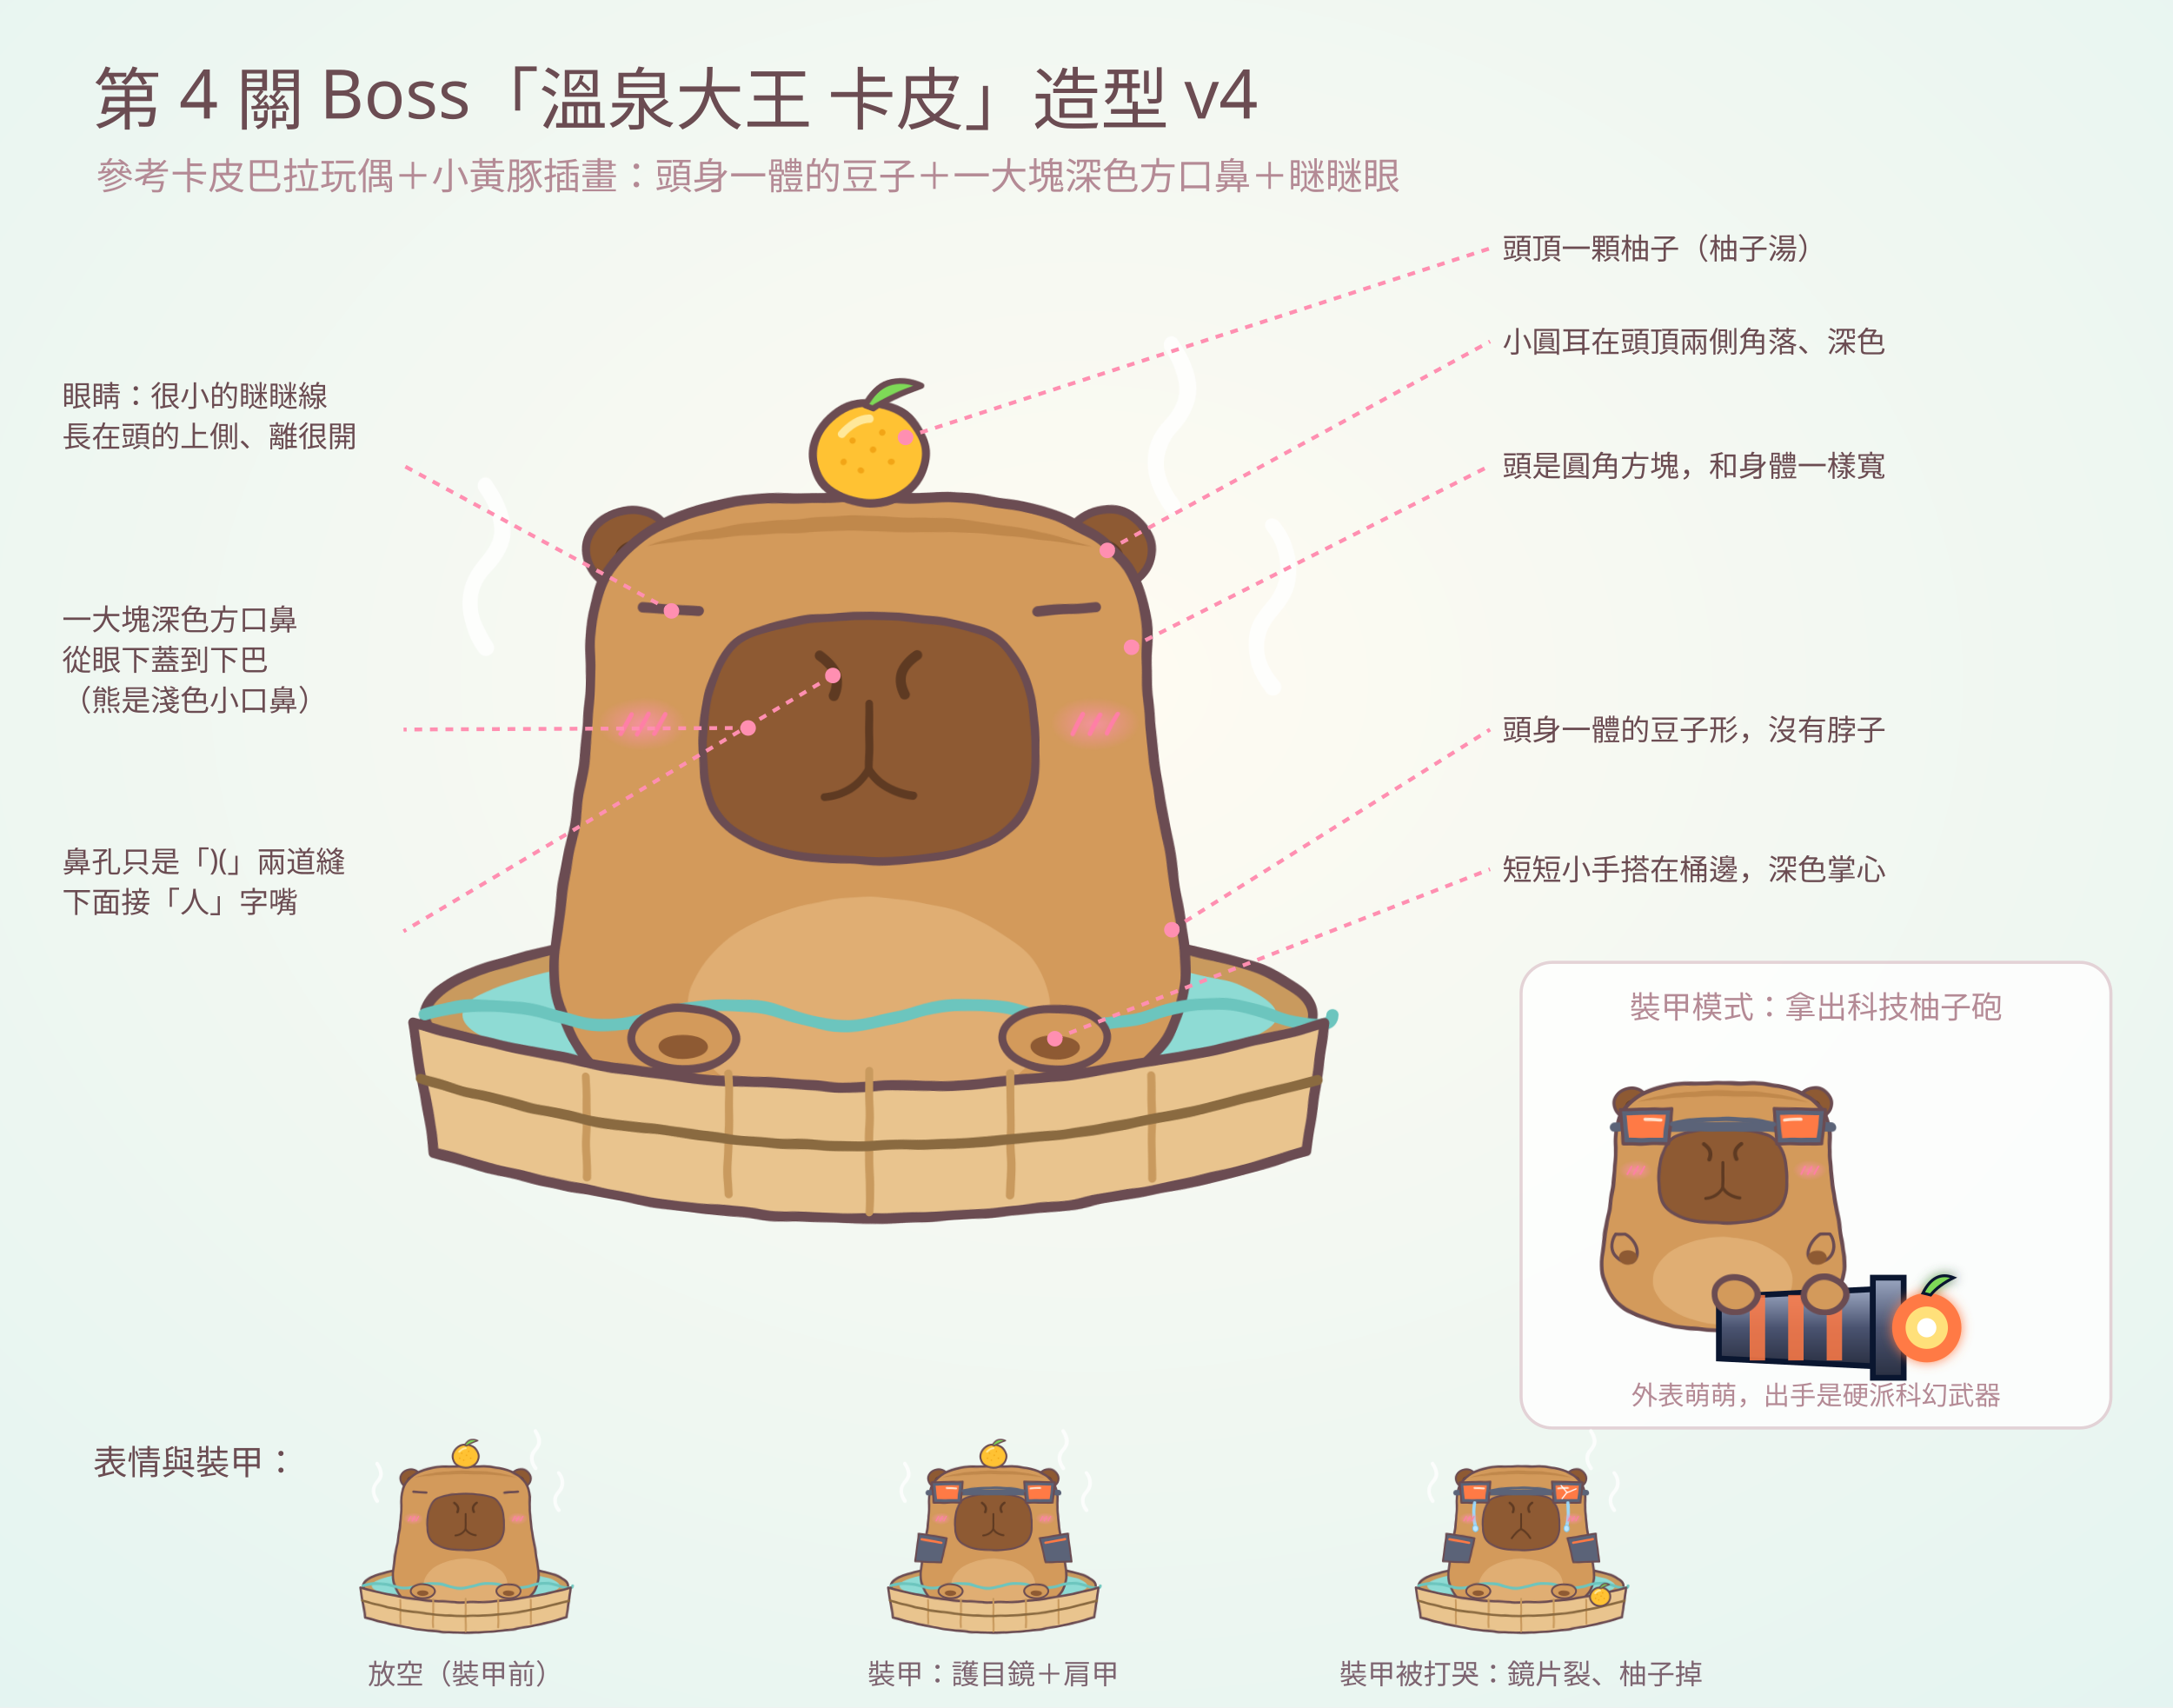
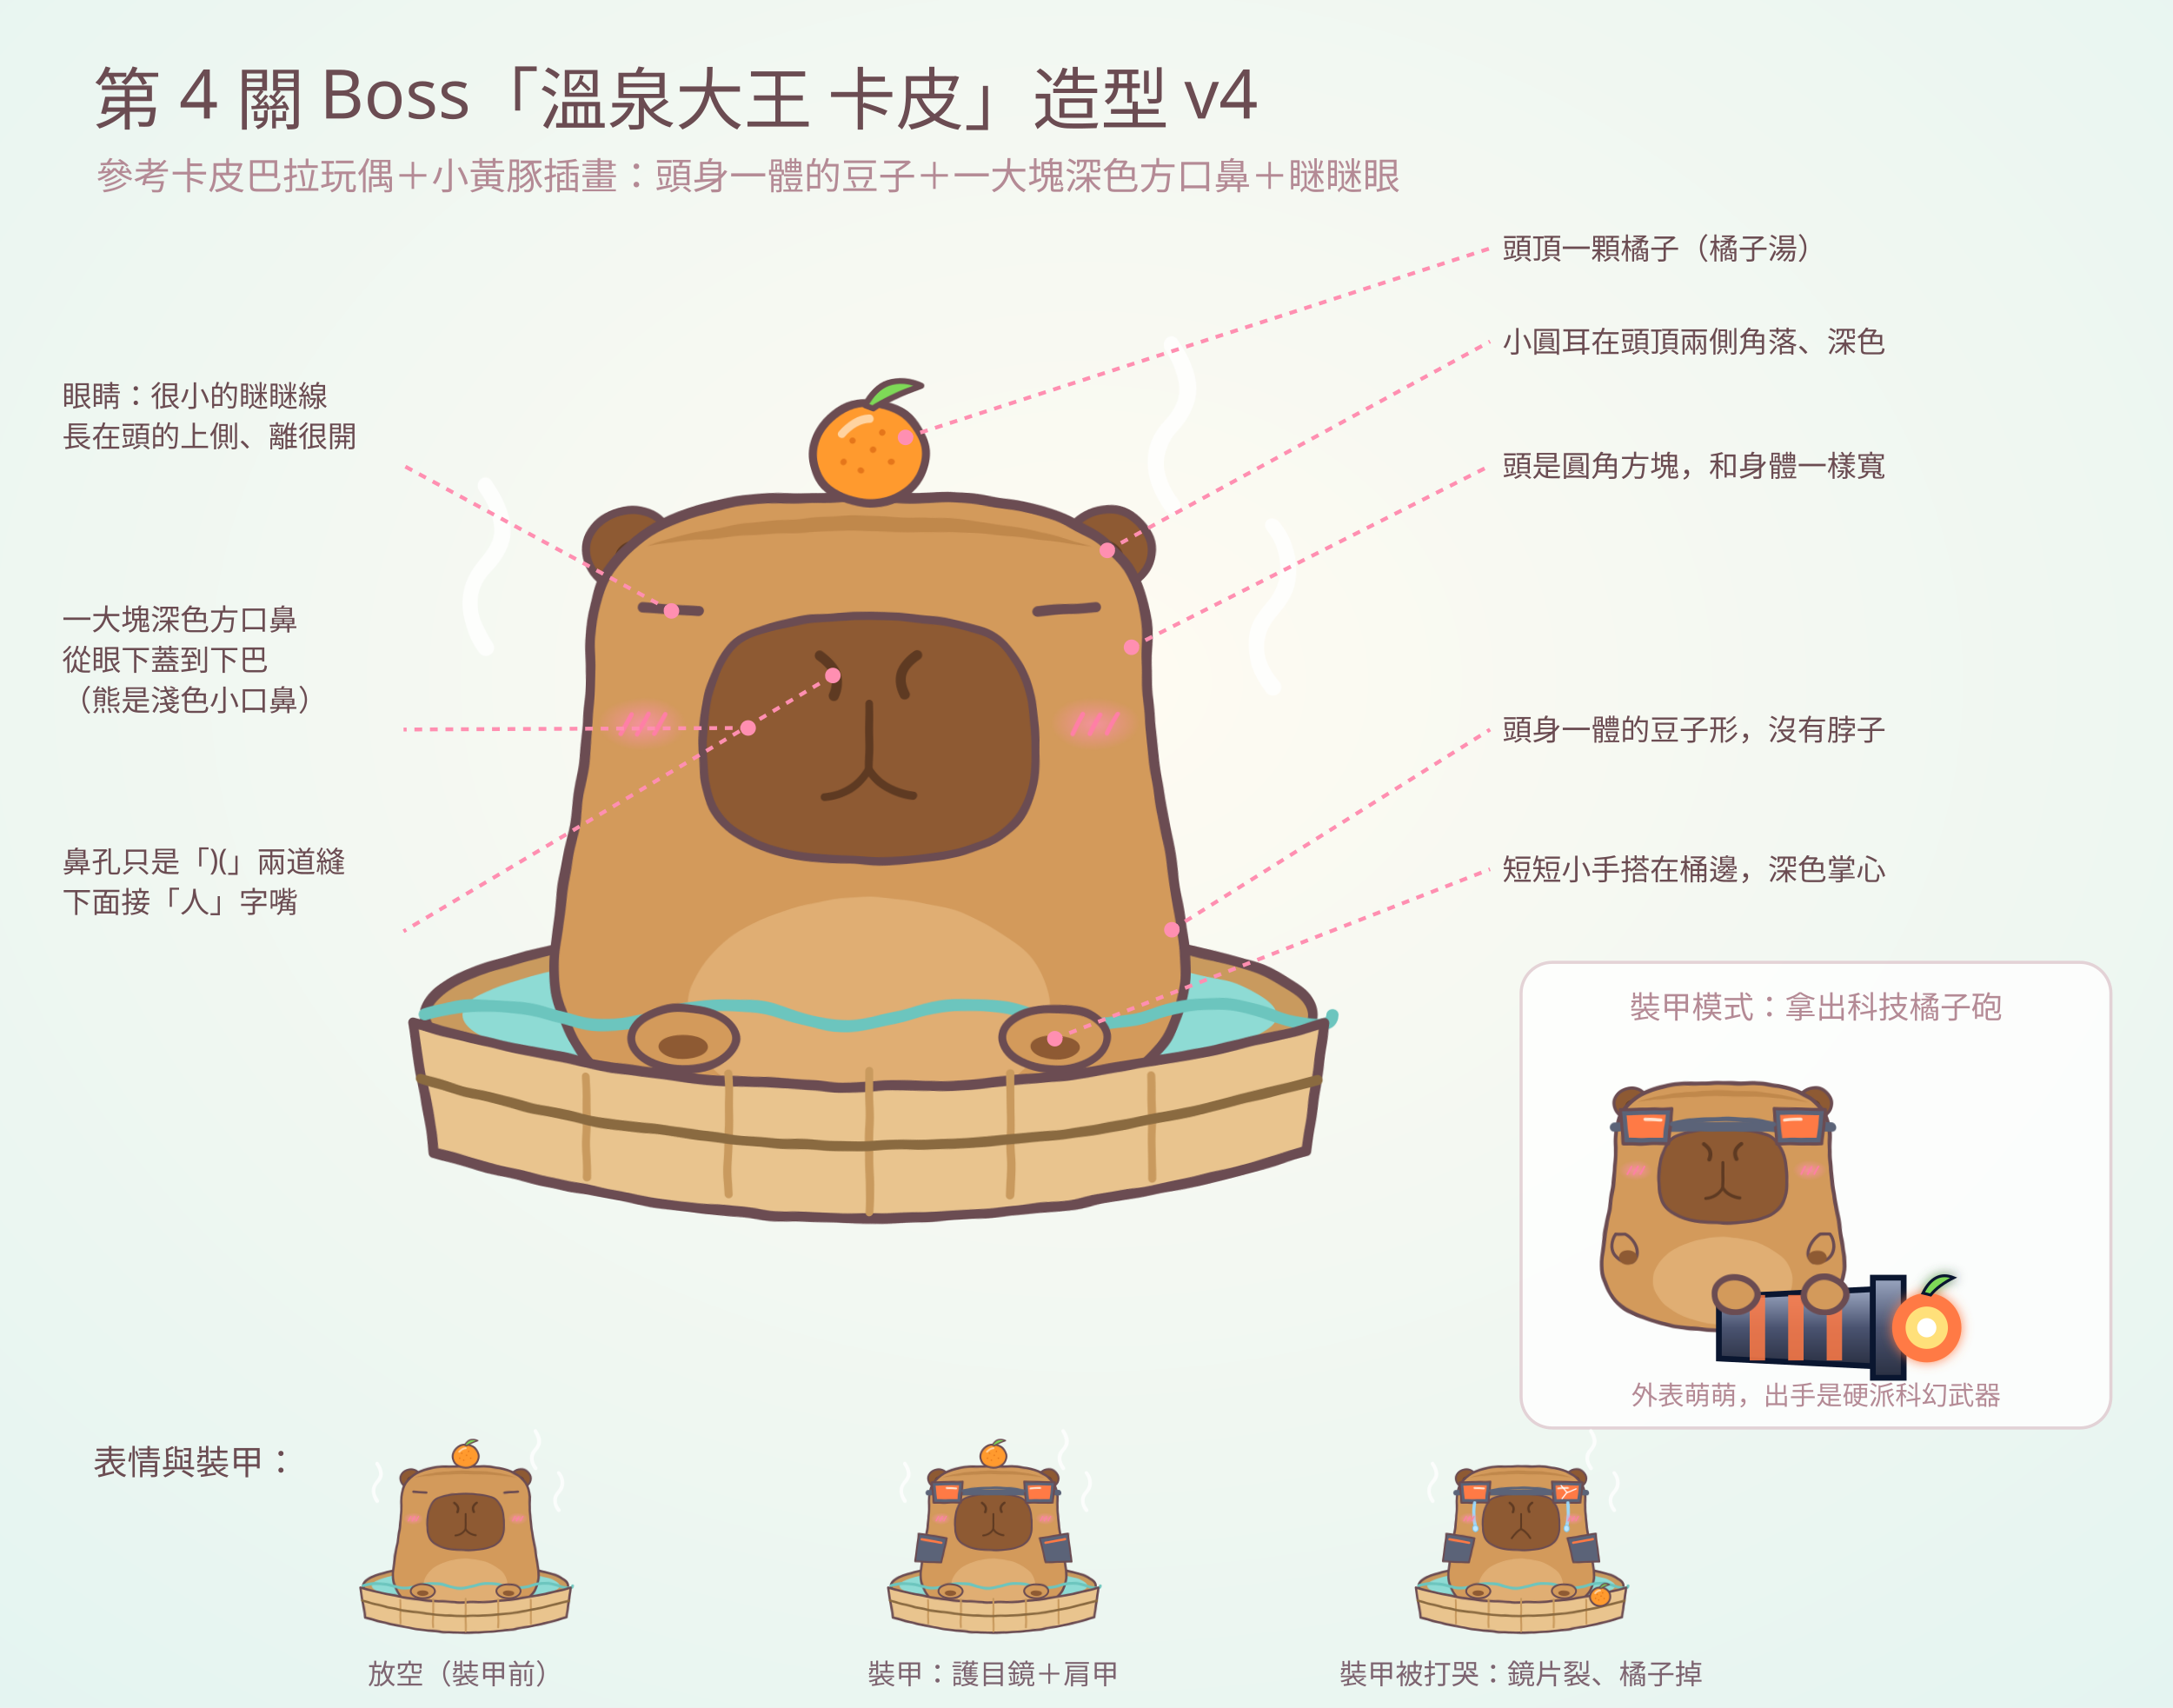
<svg xmlns="http://www.w3.org/2000/svg" width="1400" height="1100" viewBox="0 0 1400 1100">
  <defs>
    <filter id="wobble" x="-10%" y="-10%" width="120%" height="120%">
      <feTurbulence type="fractalNoise" baseFrequency="0.035" numOctaves="2" seed="3" result="n" />
      <feDisplacementMap in="SourceGraphic" in2="n" scale="2.5" xChannelSelector="R" yChannelSelector="G" />
    </filter>
    <filter id="softGlow" x="-50%" y="-50%" width="200%" height="200%">
      <feGaussianBlur stdDeviation="6" />
    </filter>
    <radialGradient id="blushG">
      <stop offset="0" stop-color="#FF8FB1" stop-opacity="0.75" />
      <stop offset="1" stop-color="#FF8FB1" stop-opacity="0" />
    </radialGradient>
    <linearGradient id="tearG" x1="0" y1="0" x2="0" y2="1">
      <stop offset="0" stop-color="#E4F7FF" />
      <stop offset="1" stop-color="#9ADBFF" />
    </linearGradient>
    <radialGradient id="bg" cx="50%" cy="40%" r="80%">
      <stop offset="0" stop-color="#FFFBF2" />
      <stop offset="1" stop-color="#E3F4F1" />
    </radialGradient>
  </defs>
  <rect width="1400" height="1100" fill="url(#bg)" />
  <text x="60" y="80" font-family="WenQuanYi Zen Hei" font-size="44" fill="#6B4C52" text-anchor="start">第 4 關 Boss「溫泉大王 卡皮」造型 v4</text>
  <text x="62" y="122" font-family="WenQuanYi Zen Hei" font-size="24" fill="#B48A95" text-anchor="start">參考卡皮巴拉玩偶＋小黃豚插畫：頭身一體的豆子＋一大塊深色方口鼻＋瞇瞇眼</text>
  <g transform="translate(560 560) scale(1.3)">
    <g stroke="#6B4C52" stroke-width="5" stroke-linecap="round" stroke-linejoin="round">
      <g filter="url(#wobble)">
        <path d="M-190,-110 Q-206,-132 -190,-150 Q-174,-168 -190,-190" fill="none" stroke="#FFFFFF" stroke-width="8" opacity="0.8" />
        <path d="M200,-90 Q184,-112 200,-130 Q216,-148 200,-170" fill="none" stroke="#FFFFFF" stroke-width="8" opacity="0.8" />
        <path d="M150,-180 Q134,-202 150,-220 Q166,-238 150,-260" fill="none" stroke="#FFFFFF" stroke-width="8" opacity="0.8" />
        <ellipse cx="0.0" cy="72.0" rx="220.0" ry="46.0" fill="#C99A5E" stroke="#6B4C52" stroke-width="5" />
        <ellipse cx="0.0" cy="72.0" rx="202.0" ry="34.0" fill="#8EDBD4" stroke="none" />
        <ellipse cx="-118.0" cy="-158.0" rx="22.0" ry="20.0" fill="#8E5A33" stroke="#6B4C52" stroke-width="4" />
        <ellipse cx="-116.0" cy="-154.0" rx="10.0" ry="9.0" fill="#5E3A22" stroke="none" />
        <ellipse cx="118.0" cy="-158.0" rx="22.0" ry="20.0" fill="#8E5A33" stroke="#6B4C52" stroke-width="4" />
        <ellipse cx="116.0" cy="-154.0" rx="10.0" ry="9.0" fill="#5E3A22" stroke="none" />
        <path d="M-138,-110 C-140,-160 -100,-182 -40,-184 L40,-184 C100,-182 140,-160 138,-110 C136,-60 150,-10 156,40 C162,100 110,132 0,134 C-110,132 -162,100 -156,40 C-150,-10 -136,-60 -138,-110 Z" fill="#D39A5B" stroke="#6B4C52" stroke-width="5" />
        <path d="M-110,-160 C-60,-180 60,-180 110,-160 C60,-170 -60,-170 -110,-160 Z" fill="#B47B41" stroke="none" opacity="0.6" />
        <ellipse cx="0.0" cy="70.0" rx="90.0" ry="56.0" fill="#E6B77E" stroke="none" opacity="0.7" />
        <path d="M-56,-118 C-24,-128 24,-128 56,-118 C80,-110 84,-76 82,-48 C80,-18 56,-4 0,-4 C-56,-4 -80,-18 -82,-48 C-84,-76 -80,-110 -56,-118 Z" fill="#8E5A33" stroke="#6B4C52" stroke-width="4" />
        <path d="M-24,-106 Q-12,-98 -18,-86 M24,-106 Q12,-98 18,-86" fill="none" stroke="#5E3A22" stroke-width="5" />
        <path d="M0,-82 L0,-50" fill="none" stroke="#5E3A22" stroke-width="4" />
        <path d="M-22,-36 Q-8,-38 0,-50 Q8,-38 22,-36" fill="none" stroke="#5E3A22" stroke-width="4" />
        <path d="M-84,-128 L-112,-130" fill="none" stroke-width="5" />
        <path d="M84,-128 L112,-130" fill="none" stroke-width="5" />
        <ellipse cx="-112.0" cy="-72.0" rx="22.0" ry="13.2" fill="url(#blushG)" stroke="none" />
        <path d="M-123.0,-67.16 L-117.72,-76.84" fill="none" stroke="#FF7FA6" stroke-width="2.2" />
        <path d="M-114.64,-67.16 L-109.36,-76.84" fill="none" stroke="#FF7FA6" stroke-width="2.2" />
        <path d="M-106.28,-67.16 L-101.0,-76.84" fill="none" stroke="#FF7FA6" stroke-width="2.2" />
        <ellipse cx="112.0" cy="-72.0" rx="22.0" ry="13.2" fill="url(#blushG)" stroke="none" />
        <path d="M101.0,-67.16 L106.28,-76.84" fill="none" stroke="#FF7FA6" stroke-width="2.2" />
        <path d="M109.36,-67.16 L114.64,-76.84" fill="none" stroke="#FF7FA6" stroke-width="2.2" />
        <path d="M117.72,-67.16 L123.0,-76.84" fill="none" stroke="#FF7FA6" stroke-width="2.2" />
-         <ellipse cx="0.0" cy="-206.0" rx="28.0" ry="25.2" fill="#FFC233" stroke="#6B4C52" stroke-width="4" />
-         <ellipse cx="-8.6" cy="-212.5" rx="1.6" ry="1.6" fill="#F2A516" stroke="none" />
-         <ellipse cx="6.5" cy="-216.8" rx="1.6" ry="1.6" fill="#F2A516" stroke="none" />
-         <ellipse cx="10.8" cy="-201.7" rx="1.6" ry="1.6" fill="#F2A516" stroke="none" />
-         <ellipse cx="-4.3" cy="-197.4" rx="1.6" ry="1.6" fill="#F2A516" stroke="none" />
-         <ellipse cx="-12.9" cy="-201.7" rx="1.6" ry="1.6" fill="#F2A516" stroke="none" />
-         <ellipse cx="2.2" cy="-208.2" rx="1.6" ry="1.6" fill="#F2A516" stroke="none" />
+         <ellipse cx="0.0" cy="-206.0" rx="28.0" ry="25.2" fill="#FF9A2E" stroke="#6B4C52" stroke-width="4" />
+         <ellipse cx="-8.6" cy="-212.5" rx="1.6" ry="1.6" fill="#E5761A" stroke="none" />
+         <ellipse cx="6.5" cy="-216.8" rx="1.6" ry="1.6" fill="#E5761A" stroke="none" />
+         <ellipse cx="10.8" cy="-201.7" rx="1.6" ry="1.6" fill="#E5761A" stroke="none" />
+         <ellipse cx="-4.3" cy="-197.4" rx="1.6" ry="1.6" fill="#E5761A" stroke="none" />
+         <ellipse cx="-12.9" cy="-201.7" rx="1.6" ry="1.6" fill="#E5761A" stroke="none" />
+         <ellipse cx="2.2" cy="-208.2" rx="1.6" ry="1.6" fill="#E5761A" stroke="none" />
        <path d="M-2,-229.8 Q8,-248.0 25.2,-239.6 Q10,-234 2,-228.4 Z" fill="#7ED957" stroke="#6B4C52" stroke-width="3" />
-         <path d="M-14.0,-215.8 Q-8.4,-222.8 0,-223.36" fill="none" stroke="#FFE89A" stroke-width="4" />
+         <path d="M-14.0,-215.8 Q-8.4,-222.8 0,-223.36" fill="none" stroke="#FFD3A0" stroke-width="4" />
        <path d="M-220,72 Q-190,62 -160,72 T-100,72 T-40,72 T20,72 T80,72 T140,72 T200,72 T230,72" fill="none" stroke="#6CC5BE" stroke-width="6" />
        <path d="M-226,76 Q0,140 226,76 L216,140 Q0,206 -216,140 Z" fill="#E9C48E" stroke="#6B4C52" stroke-width="5" />
        <path d="M-140,102.8 L-140,153.2" fill="none" stroke="#C99A5E" stroke-width="4" />
        <path d="M-70,101.4 L-70,161.6" fill="none" stroke="#C99A5E" stroke-width="4" />
        <path d="M0,100.0 L0,170.0" fill="none" stroke="#C99A5E" stroke-width="4" />
        <path d="M70,101.4 L70,161.6" fill="none" stroke="#C99A5E" stroke-width="4" />
        <path d="M140,102.8 L140,153.2" fill="none" stroke="#C99A5E" stroke-width="4" />
        <path d="M-222,104 Q0,170 222,104" fill="none" stroke="#8A6A40" stroke-width="5" />
        <ellipse cx="-92.0" cy="84.0" rx="26.0" ry="15.0" fill="#D39A5B" stroke="#6B4C52" stroke-width="4" />
        <ellipse cx="-92.0" cy="88.0" rx="12.0" ry="6.0" fill="#8E5A33" stroke="none" />
        <ellipse cx="92.0" cy="84.0" rx="26.0" ry="15.0" fill="#D39A5B" stroke="#6B4C52" stroke-width="4" />
        <ellipse cx="92.0" cy="88.0" rx="12.0" ry="6.0" fill="#8E5A33" stroke="none" />
      </g>
    </g>
  </g>
  <path d="M432.6,393.6 L260,300" fill="none" stroke="#FF8FB1" stroke-width="2.5" stroke-dasharray="5 5" />
  <ellipse cx="432.6" cy="393.6" rx="5.0" ry="5.0" fill="#FF8FB1" stroke="none" />
  <text x="40" y="262" font-family="WenQuanYi Zen Hei" font-size="19" fill="#6B4C52" text-anchor="start">眼睛：很小的瞇瞇線</text>
  <text x="40" y="288" font-family="WenQuanYi Zen Hei" font-size="19" fill="#6B4C52" text-anchor="start">長在頭的上側、離很開</text>
  <path d="M482.0,469.0 L260,470" fill="none" stroke="#FF8FB1" stroke-width="2.5" stroke-dasharray="5 5" />
  <ellipse cx="482.0" cy="469.0" rx="5.0" ry="5.0" fill="#FF8FB1" stroke="none" />
  <text x="40" y="406" font-family="WenQuanYi Zen Hei" font-size="19" fill="#6B4C52" text-anchor="start">一大塊深色方口鼻</text>
  <text x="40" y="432" font-family="WenQuanYi Zen Hei" font-size="19" fill="#6B4C52" text-anchor="start">從眼下蓋到下巴</text>
  <text x="40" y="458" font-family="WenQuanYi Zen Hei" font-size="19" fill="#6B4C52" text-anchor="start">（熊是淺色小口鼻）</text>
  <path d="M536.6,435.2 L260,600" fill="none" stroke="#FF8FB1" stroke-width="2.5" stroke-dasharray="5 5" />
  <ellipse cx="536.6" cy="435.2" rx="5.0" ry="5.0" fill="#FF8FB1" stroke="none" />
  <text x="40" y="562" font-family="WenQuanYi Zen Hei" font-size="19" fill="#6B4C52" text-anchor="start">鼻孔只是「)(」兩道縫</text>
  <text x="40" y="588" font-family="WenQuanYi Zen Hei" font-size="19" fill="#6B4C52" text-anchor="start">下面接「人」字嘴</text>
  <path d="M713.4,354.6 L960,220" fill="none" stroke="#FF8FB1" stroke-width="2.5" stroke-dasharray="5 5" />
  <ellipse cx="713.4" cy="354.6" rx="5.0" ry="5.0" fill="#FF8FB1" stroke="none" />
  <text x="968" y="227" font-family="WenQuanYi Zen Hei" font-size="19" fill="#6B4C52" text-anchor="start">小圓耳在頭頂兩側角落、深色</text>
  <path d="M729.0,417.0 L960,300" fill="none" stroke="#FF8FB1" stroke-width="2.5" stroke-dasharray="5 5" />
  <ellipse cx="729.0" cy="417.0" rx="5.0" ry="5.0" fill="#FF8FB1" stroke="none" />
  <text x="968" y="307" font-family="WenQuanYi Zen Hei" font-size="19" fill="#6B4C52" text-anchor="start">頭是圓角方塊，和身體一樣寬</text>
  <path d="M755.0,599.0 L960,470" fill="none" stroke="#FF8FB1" stroke-width="2.5" stroke-dasharray="5 5" />
  <ellipse cx="755.0" cy="599.0" rx="5.0" ry="5.0" fill="#FF8FB1" stroke="none" />
  <text x="968" y="477" font-family="WenQuanYi Zen Hei" font-size="19" fill="#6B4C52" text-anchor="start">頭身一體的豆子形，沒有脖子</text>
  <path d="M583.4,281.8 L960,160" fill="none" stroke="#FF8FB1" stroke-width="2.5" stroke-dasharray="5 5" />
  <ellipse cx="583.4" cy="281.8" rx="5.0" ry="5.0" fill="#FF8FB1" stroke="none" />
-   <text x="968" y="167" font-family="WenQuanYi Zen Hei" font-size="19" fill="#6B4C52" text-anchor="start">頭頂一顆柚子（柚子湯）</text>
+   <text x="968" y="167" font-family="WenQuanYi Zen Hei" font-size="19" fill="#6B4C52" text-anchor="start">頭頂一顆橘子（橘子湯）</text>
  <path d="M679.6,669.2 L960,560" fill="none" stroke="#FF8FB1" stroke-width="2.5" stroke-dasharray="5 5" />
  <ellipse cx="679.6" cy="669.2" rx="5.0" ry="5.0" fill="#FF8FB1" stroke="none" />
  <text x="968" y="567" font-family="WenQuanYi Zen Hei" font-size="19" fill="#6B4C52" text-anchor="start">短短小手搭在桶邊，深色掌心</text>
  <rect x="980" y="620" width="380" height="300" rx="20" fill="#FFFFFF" opacity="0.8" stroke="#E0C9D0" stroke-width="2" />
-   <text x="1170" y="656" font-family="WenQuanYi Zen Hei" font-size="20" fill="#B48A95" text-anchor="middle">裝甲模式：拿出科技柚子砲</text>
+   <text x="1170" y="656" font-family="WenQuanYi Zen Hei" font-size="20" fill="#B48A95" text-anchor="middle">裝甲模式：拿出科技橘子砲</text>
  <g transform="translate(1110 790) scale(0.5)">
    <g stroke="#6B4C52" stroke-width="5" stroke-linecap="round" stroke-linejoin="round">
      <g filter="url(#wobble)">
        <ellipse cx="-118.0" cy="-158.0" rx="22.0" ry="20.0" fill="#8E5A33" stroke="#6B4C52" stroke-width="4" />
        <ellipse cx="-116.0" cy="-154.0" rx="10.0" ry="9.0" fill="#5E3A22" stroke="none" />
        <ellipse cx="118.0" cy="-158.0" rx="22.0" ry="20.0" fill="#8E5A33" stroke="#6B4C52" stroke-width="4" />
        <ellipse cx="116.0" cy="-154.0" rx="10.0" ry="9.0" fill="#5E3A22" stroke="none" />
        <path d="M-138,-110 C-140,-160 -100,-182 -40,-184 L40,-184 C100,-182 140,-160 138,-110 C136,-60 150,-10 156,40 C162,100 110,132 0,134 C-110,132 -162,100 -156,40 C-150,-10 -136,-60 -138,-110 Z" fill="#D39A5B" stroke="#6B4C52" stroke-width="5" />
        <path d="M-110,-160 C-60,-180 60,-180 110,-160 C60,-170 -60,-170 -110,-160 Z" fill="#B47B41" stroke="none" opacity="0.6" />
        <ellipse cx="0.0" cy="70.0" rx="90.0" ry="56.0" fill="#E6B77E" stroke="none" opacity="0.7" />
        <path d="M-56,-118 C-24,-128 24,-128 56,-118 C80,-110 84,-76 82,-48 C80,-18 56,-4 0,-4 C-56,-4 -80,-18 -82,-48 C-84,-76 -80,-110 -56,-118 Z" fill="#8E5A33" stroke="#6B4C52" stroke-width="4" />
        <path d="M-24,-106 Q-12,-98 -18,-86 M24,-106 Q12,-98 18,-86" fill="none" stroke="#5E3A22" stroke-width="5" />
        <path d="M0,-82 L0,-50" fill="none" stroke="#5E3A22" stroke-width="4" />
        <path d="M-22,-36 Q-8,-38 0,-50 Q8,-38 22,-36" fill="none" stroke="#5E3A22" stroke-width="4" />
        <path d="M-140,-128 L140,-128" fill="none" stroke="#5B6378" stroke-width="12" />
        <path d="M-66,-152 L-132,-150 L-128,-106 L-70,-106 Z" fill="#5B6378" stroke="#6B4C52" stroke-width="4" />
        <path d="M-74,-144 L-124,-143 L-121,-114 L-77,-114 Z" fill="#FF7A45" stroke="none" />
        <path d="M-80,-137 L-100,-138" fill="none" stroke="#FFE0CC" stroke-width="4" />
        <path d="M66,-152 L132,-150 L128,-106 L70,-106 Z" fill="#5B6378" stroke="#6B4C52" stroke-width="4" />
        <path d="M74,-144 L124,-143 L121,-114 L77,-114 Z" fill="#FF7A45" stroke="none" />
        <path d="M80,-137 L100,-138" fill="none" stroke="#FFE0CC" stroke-width="4" />
        <path d="M-66,-132 Q0,-144 66,-132" fill="none" stroke="#5B6378" stroke-width="6" />
        <ellipse cx="-112.0" cy="-72.0" rx="22.0" ry="13.2" fill="url(#blushG)" stroke="none" />
        <path d="M-123.0,-67.16 L-117.72,-76.84" fill="none" stroke="#FF7FA6" stroke-width="2.2" />
        <path d="M-114.64,-67.16 L-109.36,-76.84" fill="none" stroke="#FF7FA6" stroke-width="2.2" />
        <path d="M-106.28,-67.16 L-101.0,-76.84" fill="none" stroke="#FF7FA6" stroke-width="2.2" />
        <ellipse cx="112.0" cy="-72.0" rx="22.0" ry="13.2" fill="url(#blushG)" stroke="none" />
        <path d="M101.0,-67.16 L106.28,-76.84" fill="none" stroke="#FF7FA6" stroke-width="2.2" />
        <path d="M109.36,-67.16 L114.64,-76.84" fill="none" stroke="#FF7FA6" stroke-width="2.2" />
        <path d="M117.72,-67.16 L123.0,-76.84" fill="none" stroke="#FF7FA6" stroke-width="2.2" />
        <path d="M-138,10 C-150,28 -140,48 -116,46 C-104,38 -112,18 -126,10 Z" fill="#D39A5B" stroke="#6B4C52" stroke-width="4" />
        <ellipse cx="-122.0" cy="40.0" rx="12.0" ry="9.0" fill="#8E5A33" stroke="none" />
        <path d="M138,10 C150,28 140,48 116,46 C104,38 112,18 126,10 Z" fill="#D39A5B" stroke="#6B4C52" stroke-width="4" />
        <ellipse cx="122.0" cy="40.0" rx="12.0" ry="9.0" fill="#8E5A33" stroke="none" />
      </g>
    </g>
  </g>
  <svg x="1100" y="812" width="167.4" height="86.8" viewBox="-6 -35 135 70" overflow="visible">
    <defs>
      <filter id="g3" x="-60%" y="-60%" width="220%" height="220%">
        <feGaussianBlur stdDeviation="3" />
      </filter>
      <filter id="g6" x="-80%" y="-80%" width="260%" height="260%">
        <feGaussianBlur stdDeviation="6" />
      </filter>
      <radialGradient id="singular">
        <stop offset="0" stop-color="#000" />
        <stop offset="0.55" stop-color="#05000D" />
        <stop offset="0.72" stop-color="#B388FF" />
        <stop offset="0.84" stop-color="#fff" />
        <stop offset="1" stop-color="#B388FF" stop-opacity="0" />
      </radialGradient>
      <radialGradient id="cyanFlash">
        <stop offset="0" stop-color="#fff" />
        <stop offset="0.4" stop-color="#00E5FF" stop-opacity="0.6" />
        <stop offset="1" stop-color="#00E5FF" stop-opacity="0" />
      </radialGradient>
      <linearGradient id="steel" x1="0" y1="0" x2="0" y2="1">
        <stop offset="0" stop-color="#9AA6C0" />
        <stop offset="0.5" stop-color="#4A5370" />
        <stop offset="1" stop-color="#2A3042" />
      </linearGradient>
    </defs>
    <path d="M0,-16 L80,-20 L80,20 L0,16 Z" fill="url(#steel)" stroke="#0A1630" stroke-width="3" />
    <path d="M80,-26 L96,-26 L96,26 L80,26 Z" fill="url(#steel)" stroke="#0A1630" stroke-width="3" />
    <rect x="16" y="-17" width="8" height="34" fill="#FF7A45" opacity="0.85" />
    <rect x="36" y="-17" width="8" height="34" fill="#FF7A45" opacity="0.85" />
    <rect x="56" y="-17" width="8" height="34" fill="#FF7A45" opacity="0.85" />
    <g filter="url(#g3)" opacity="0.9">
      <circle cx="108" cy="0" r="18" fill="#FF7A45" />
      <circle cx="108" cy="0" r="11" fill="#FFE07A" />
      <circle cx="108" cy="0" r="5" fill="#FFFFFF" />
      <path d="M106,-18 Q112,-30 122,-26 Q114,-22 110,-17 Z" fill="#7ED957" stroke="#0A1630" stroke-width="1.5" />
    </g>
    <circle cx="108" cy="0" r="18" fill="#FF7A45" />
    <circle cx="108" cy="0" r="11" fill="#FFE07A" />
    <circle cx="108" cy="0" r="5" fill="#FFFFFF" />
    <path d="M106,-18 Q112,-30 122,-26 Q114,-22 110,-17 Z" fill="#7ED957" stroke="#0A1630" stroke-width="1.5" />
  </svg>
  <g stroke="#6B4C52" stroke-width="4" stroke-linecap="round" stroke-linejoin="round">
    <g filter="url(#wobble)">
      <ellipse cx="1118.0" cy="834.0" rx="14.0" ry="11.0" fill="#D39A5B" stroke="#6B4C52" stroke-width="4" />
      <ellipse cx="1176.0" cy="834.0" rx="14.0" ry="11.0" fill="#D39A5B" stroke="#6B4C52" stroke-width="4" />
    </g>
  </g>
  <text x="1170" y="905" font-family="WenQuanYi Zen Hei" font-size="17" fill="#B48A95" text-anchor="middle">外表萌萌，出手是硬派科幻武器</text>
  <text x="60" y="950" font-family="WenQuanYi Zen Hei" font-size="22" fill="#6B4C52" text-anchor="start">表情與裝甲：</text>
  <g transform="translate(300 1000) scale(0.3)">
    <g stroke="#6B4C52" stroke-width="5" stroke-linecap="round" stroke-linejoin="round">
      <g filter="url(#wobble)">
        <path d="M-190,-110 Q-206,-132 -190,-150 Q-174,-168 -190,-190" fill="none" stroke="#FFFFFF" stroke-width="8" opacity="0.8" />
        <path d="M200,-90 Q184,-112 200,-130 Q216,-148 200,-170" fill="none" stroke="#FFFFFF" stroke-width="8" opacity="0.8" />
        <path d="M150,-180 Q134,-202 150,-220 Q166,-238 150,-260" fill="none" stroke="#FFFFFF" stroke-width="8" opacity="0.8" />
        <ellipse cx="0.0" cy="72.0" rx="220.0" ry="46.0" fill="#C99A5E" stroke="#6B4C52" stroke-width="5" />
        <ellipse cx="0.0" cy="72.0" rx="202.0" ry="34.0" fill="#8EDBD4" stroke="none" />
        <ellipse cx="-118.0" cy="-158.0" rx="22.0" ry="20.0" fill="#8E5A33" stroke="#6B4C52" stroke-width="4" />
        <ellipse cx="-116.0" cy="-154.0" rx="10.0" ry="9.0" fill="#5E3A22" stroke="none" />
        <ellipse cx="118.0" cy="-158.0" rx="22.0" ry="20.0" fill="#8E5A33" stroke="#6B4C52" stroke-width="4" />
        <ellipse cx="116.0" cy="-154.0" rx="10.0" ry="9.0" fill="#5E3A22" stroke="none" />
        <path d="M-138,-110 C-140,-160 -100,-182 -40,-184 L40,-184 C100,-182 140,-160 138,-110 C136,-60 150,-10 156,40 C162,100 110,132 0,134 C-110,132 -162,100 -156,40 C-150,-10 -136,-60 -138,-110 Z" fill="#D39A5B" stroke="#6B4C52" stroke-width="5" />
        <path d="M-110,-160 C-60,-180 60,-180 110,-160 C60,-170 -60,-170 -110,-160 Z" fill="#B47B41" stroke="none" opacity="0.6" />
        <ellipse cx="0.0" cy="70.0" rx="90.0" ry="56.0" fill="#E6B77E" stroke="none" opacity="0.7" />
        <path d="M-56,-118 C-24,-128 24,-128 56,-118 C80,-110 84,-76 82,-48 C80,-18 56,-4 0,-4 C-56,-4 -80,-18 -82,-48 C-84,-76 -80,-110 -56,-118 Z" fill="#8E5A33" stroke="#6B4C52" stroke-width="4" />
        <path d="M-24,-106 Q-12,-98 -18,-86 M24,-106 Q12,-98 18,-86" fill="none" stroke="#5E3A22" stroke-width="5" />
        <path d="M0,-82 L0,-50" fill="none" stroke="#5E3A22" stroke-width="4" />
        <path d="M-22,-36 Q-8,-38 0,-50 Q8,-38 22,-36" fill="none" stroke="#5E3A22" stroke-width="4" />
        <path d="M-84,-128 L-112,-130" fill="none" stroke-width="5" />
        <path d="M84,-128 L112,-130" fill="none" stroke-width="5" />
        <ellipse cx="-112.0" cy="-72.0" rx="22.0" ry="13.2" fill="url(#blushG)" stroke="none" />
        <path d="M-123.0,-67.16 L-117.72,-76.84" fill="none" stroke="#FF7FA6" stroke-width="2.2" />
        <path d="M-114.64,-67.16 L-109.36,-76.84" fill="none" stroke="#FF7FA6" stroke-width="2.2" />
        <path d="M-106.28,-67.16 L-101.0,-76.84" fill="none" stroke="#FF7FA6" stroke-width="2.2" />
        <ellipse cx="112.0" cy="-72.0" rx="22.0" ry="13.2" fill="url(#blushG)" stroke="none" />
        <path d="M101.0,-67.16 L106.28,-76.84" fill="none" stroke="#FF7FA6" stroke-width="2.2" />
        <path d="M109.36,-67.16 L114.64,-76.84" fill="none" stroke="#FF7FA6" stroke-width="2.2" />
        <path d="M117.72,-67.16 L123.0,-76.84" fill="none" stroke="#FF7FA6" stroke-width="2.2" />
-         <ellipse cx="0.0" cy="-206.0" rx="28.0" ry="25.2" fill="#FFC233" stroke="#6B4C52" stroke-width="4" />
-         <ellipse cx="-8.6" cy="-212.5" rx="1.6" ry="1.6" fill="#F2A516" stroke="none" />
-         <ellipse cx="6.5" cy="-216.8" rx="1.6" ry="1.6" fill="#F2A516" stroke="none" />
-         <ellipse cx="10.8" cy="-201.7" rx="1.6" ry="1.6" fill="#F2A516" stroke="none" />
-         <ellipse cx="-4.3" cy="-197.4" rx="1.6" ry="1.6" fill="#F2A516" stroke="none" />
-         <ellipse cx="-12.9" cy="-201.7" rx="1.6" ry="1.6" fill="#F2A516" stroke="none" />
-         <ellipse cx="2.2" cy="-208.2" rx="1.6" ry="1.6" fill="#F2A516" stroke="none" />
+         <ellipse cx="0.0" cy="-206.0" rx="28.0" ry="25.2" fill="#FF9A2E" stroke="#6B4C52" stroke-width="4" />
+         <ellipse cx="-8.6" cy="-212.5" rx="1.6" ry="1.6" fill="#E5761A" stroke="none" />
+         <ellipse cx="6.5" cy="-216.8" rx="1.6" ry="1.6" fill="#E5761A" stroke="none" />
+         <ellipse cx="10.8" cy="-201.7" rx="1.6" ry="1.6" fill="#E5761A" stroke="none" />
+         <ellipse cx="-4.3" cy="-197.4" rx="1.6" ry="1.6" fill="#E5761A" stroke="none" />
+         <ellipse cx="-12.9" cy="-201.7" rx="1.6" ry="1.6" fill="#E5761A" stroke="none" />
+         <ellipse cx="2.2" cy="-208.2" rx="1.6" ry="1.6" fill="#E5761A" stroke="none" />
        <path d="M-2,-229.8 Q8,-248.0 25.2,-239.6 Q10,-234 2,-228.4 Z" fill="#7ED957" stroke="#6B4C52" stroke-width="3" />
-         <path d="M-14.0,-215.8 Q-8.4,-222.8 0,-223.36" fill="none" stroke="#FFE89A" stroke-width="4" />
+         <path d="M-14.0,-215.8 Q-8.4,-222.8 0,-223.36" fill="none" stroke="#FFD3A0" stroke-width="4" />
        <path d="M-220,72 Q-190,62 -160,72 T-100,72 T-40,72 T20,72 T80,72 T140,72 T200,72 T230,72" fill="none" stroke="#6CC5BE" stroke-width="6" />
        <path d="M-226,76 Q0,140 226,76 L216,140 Q0,206 -216,140 Z" fill="#E9C48E" stroke="#6B4C52" stroke-width="5" />
        <path d="M-140,102.8 L-140,153.2" fill="none" stroke="#C99A5E" stroke-width="4" />
        <path d="M-70,101.4 L-70,161.6" fill="none" stroke="#C99A5E" stroke-width="4" />
        <path d="M0,100.0 L0,170.0" fill="none" stroke="#C99A5E" stroke-width="4" />
        <path d="M70,101.4 L70,161.6" fill="none" stroke="#C99A5E" stroke-width="4" />
        <path d="M140,102.8 L140,153.2" fill="none" stroke="#C99A5E" stroke-width="4" />
        <path d="M-222,104 Q0,170 222,104" fill="none" stroke="#8A6A40" stroke-width="5" />
        <ellipse cx="-92.0" cy="84.0" rx="26.0" ry="15.0" fill="#D39A5B" stroke="#6B4C52" stroke-width="4" />
        <ellipse cx="-92.0" cy="88.0" rx="12.0" ry="6.0" fill="#8E5A33" stroke="none" />
        <ellipse cx="92.0" cy="84.0" rx="26.0" ry="15.0" fill="#D39A5B" stroke="#6B4C52" stroke-width="4" />
        <ellipse cx="92.0" cy="88.0" rx="12.0" ry="6.0" fill="#8E5A33" stroke="none" />
      </g>
    </g>
  </g>
  <text x="300" y="1085" font-family="WenQuanYi Zen Hei" font-size="18" fill="#7D6470" text-anchor="middle">放空（裝甲前）</text>
  <g transform="translate(640 1000) scale(0.3)">
    <g stroke="#6B4C52" stroke-width="5" stroke-linecap="round" stroke-linejoin="round">
      <g filter="url(#wobble)">
        <path d="M-190,-110 Q-206,-132 -190,-150 Q-174,-168 -190,-190" fill="none" stroke="#FFFFFF" stroke-width="8" opacity="0.8" />
        <path d="M200,-90 Q184,-112 200,-130 Q216,-148 200,-170" fill="none" stroke="#FFFFFF" stroke-width="8" opacity="0.8" />
        <path d="M150,-180 Q134,-202 150,-220 Q166,-238 150,-260" fill="none" stroke="#FFFFFF" stroke-width="8" opacity="0.8" />
        <ellipse cx="0.0" cy="72.0" rx="220.0" ry="46.0" fill="#C99A5E" stroke="#6B4C52" stroke-width="5" />
        <ellipse cx="0.0" cy="72.0" rx="202.0" ry="34.0" fill="#8EDBD4" stroke="none" />
        <ellipse cx="-118.0" cy="-158.0" rx="22.0" ry="20.0" fill="#8E5A33" stroke="#6B4C52" stroke-width="4" />
        <ellipse cx="-116.0" cy="-154.0" rx="10.0" ry="9.0" fill="#5E3A22" stroke="none" />
        <ellipse cx="118.0" cy="-158.0" rx="22.0" ry="20.0" fill="#8E5A33" stroke="#6B4C52" stroke-width="4" />
        <ellipse cx="116.0" cy="-154.0" rx="10.0" ry="9.0" fill="#5E3A22" stroke="none" />
        <path d="M-138,-110 C-140,-160 -100,-182 -40,-184 L40,-184 C100,-182 140,-160 138,-110 C136,-60 150,-10 156,40 C162,100 110,132 0,134 C-110,132 -162,100 -156,40 C-150,-10 -136,-60 -138,-110 Z" fill="#D39A5B" stroke="#6B4C52" stroke-width="5" />
        <path d="M-110,-160 C-60,-180 60,-180 110,-160 C60,-170 -60,-170 -110,-160 Z" fill="#B47B41" stroke="none" opacity="0.6" />
        <ellipse cx="0.0" cy="70.0" rx="90.0" ry="56.0" fill="#E6B77E" stroke="none" opacity="0.7" />
        <path d="M-56,-118 C-24,-128 24,-128 56,-118 C80,-110 84,-76 82,-48 C80,-18 56,-4 0,-4 C-56,-4 -80,-18 -82,-48 C-84,-76 -80,-110 -56,-118 Z" fill="#8E5A33" stroke="#6B4C52" stroke-width="4" />
        <path d="M-24,-106 Q-12,-98 -18,-86 M24,-106 Q12,-98 18,-86" fill="none" stroke="#5E3A22" stroke-width="5" />
        <path d="M0,-82 L0,-50" fill="none" stroke="#5E3A22" stroke-width="4" />
        <path d="M-22,-36 Q-8,-38 0,-50 Q8,-38 22,-36" fill="none" stroke="#5E3A22" stroke-width="4" />
        <path d="M-140,-128 L140,-128" fill="none" stroke="#5B6378" stroke-width="12" />
        <path d="M-66,-152 L-132,-150 L-128,-106 L-70,-106 Z" fill="#5B6378" stroke="#6B4C52" stroke-width="4" />
        <path d="M-74,-144 L-124,-143 L-121,-114 L-77,-114 Z" fill="#FF7A45" stroke="none" />
        <path d="M-80,-137 L-100,-138" fill="none" stroke="#FFE0CC" stroke-width="4" />
        <path d="M66,-152 L132,-150 L128,-106 L70,-106 Z" fill="#5B6378" stroke="#6B4C52" stroke-width="4" />
        <path d="M74,-144 L124,-143 L121,-114 L77,-114 Z" fill="#FF7A45" stroke="none" />
        <path d="M80,-137 L100,-138" fill="none" stroke="#FFE0CC" stroke-width="4" />
        <path d="M-66,-132 Q0,-144 66,-132" fill="none" stroke="#5B6378" stroke-width="6" />
        <ellipse cx="-112.0" cy="-72.0" rx="22.0" ry="13.2" fill="url(#blushG)" stroke="none" />
        <path d="M-123.0,-67.16 L-117.72,-76.84" fill="none" stroke="#FF7FA6" stroke-width="2.2" />
        <path d="M-114.64,-67.16 L-109.36,-76.84" fill="none" stroke="#FF7FA6" stroke-width="2.2" />
        <path d="M-106.28,-67.16 L-101.0,-76.84" fill="none" stroke="#FF7FA6" stroke-width="2.2" />
        <ellipse cx="112.0" cy="-72.0" rx="22.0" ry="13.2" fill="url(#blushG)" stroke="none" />
        <path d="M101.0,-67.16 L106.28,-76.84" fill="none" stroke="#FF7FA6" stroke-width="2.2" />
        <path d="M109.36,-67.16 L114.64,-76.84" fill="none" stroke="#FF7FA6" stroke-width="2.2" />
        <path d="M117.72,-67.16 L123.0,-76.84" fill="none" stroke="#FF7FA6" stroke-width="2.2" />
-         <ellipse cx="0.0" cy="-206.0" rx="28.0" ry="25.2" fill="#FFC233" stroke="#6B4C52" stroke-width="4" />
-         <ellipse cx="-8.6" cy="-212.5" rx="1.6" ry="1.6" fill="#F2A516" stroke="none" />
-         <ellipse cx="6.5" cy="-216.8" rx="1.6" ry="1.6" fill="#F2A516" stroke="none" />
-         <ellipse cx="10.8" cy="-201.7" rx="1.6" ry="1.6" fill="#F2A516" stroke="none" />
-         <ellipse cx="-4.3" cy="-197.4" rx="1.6" ry="1.6" fill="#F2A516" stroke="none" />
-         <ellipse cx="-12.9" cy="-201.7" rx="1.6" ry="1.6" fill="#F2A516" stroke="none" />
-         <ellipse cx="2.2" cy="-208.2" rx="1.6" ry="1.6" fill="#F2A516" stroke="none" />
+         <ellipse cx="0.0" cy="-206.0" rx="28.0" ry="25.2" fill="#FF9A2E" stroke="#6B4C52" stroke-width="4" />
+         <ellipse cx="-8.6" cy="-212.5" rx="1.6" ry="1.6" fill="#E5761A" stroke="none" />
+         <ellipse cx="6.5" cy="-216.8" rx="1.6" ry="1.6" fill="#E5761A" stroke="none" />
+         <ellipse cx="10.8" cy="-201.7" rx="1.6" ry="1.6" fill="#E5761A" stroke="none" />
+         <ellipse cx="-4.3" cy="-197.4" rx="1.6" ry="1.6" fill="#E5761A" stroke="none" />
+         <ellipse cx="-12.9" cy="-201.7" rx="1.6" ry="1.6" fill="#E5761A" stroke="none" />
+         <ellipse cx="2.2" cy="-208.2" rx="1.6" ry="1.6" fill="#E5761A" stroke="none" />
        <path d="M-2,-229.8 Q8,-248.0 25.2,-239.6 Q10,-234 2,-228.4 Z" fill="#7ED957" stroke="#6B4C52" stroke-width="3" />
-         <path d="M-14.0,-215.8 Q-8.4,-222.8 0,-223.36" fill="none" stroke="#FFE89A" stroke-width="4" />
+         <path d="M-14.0,-215.8 Q-8.4,-222.8 0,-223.36" fill="none" stroke="#FFD3A0" stroke-width="4" />
        <path d="M-100,-30 L-160,-40 L-168,20 L-112,22 Z" fill="#5B6378" stroke="#6B4C52" stroke-width="4" />
        <path d="M-112,-20 L-154,-28" fill="none" stroke="#FF7A45" stroke-width="5" />
        <path d="M100,-30 L160,-40 L168,20 L112,22 Z" fill="#5B6378" stroke="#6B4C52" stroke-width="4" />
        <path d="M112,-20 L154,-28" fill="none" stroke="#FF7A45" stroke-width="5" />
        <path d="M-220,72 Q-190,62 -160,72 T-100,72 T-40,72 T20,72 T80,72 T140,72 T200,72 T230,72" fill="none" stroke="#6CC5BE" stroke-width="6" />
        <path d="M-226,76 Q0,140 226,76 L216,140 Q0,206 -216,140 Z" fill="#E9C48E" stroke="#6B4C52" stroke-width="5" />
        <path d="M-140,102.8 L-140,153.2" fill="none" stroke="#C99A5E" stroke-width="4" />
        <path d="M-70,101.4 L-70,161.6" fill="none" stroke="#C99A5E" stroke-width="4" />
        <path d="M0,100.0 L0,170.0" fill="none" stroke="#C99A5E" stroke-width="4" />
        <path d="M70,101.4 L70,161.6" fill="none" stroke="#C99A5E" stroke-width="4" />
        <path d="M140,102.8 L140,153.2" fill="none" stroke="#C99A5E" stroke-width="4" />
        <path d="M-222,104 Q0,170 222,104" fill="none" stroke="#8A6A40" stroke-width="5" />
        <ellipse cx="-92.0" cy="84.0" rx="26.0" ry="15.0" fill="#D39A5B" stroke="#6B4C52" stroke-width="4" />
        <ellipse cx="-92.0" cy="88.0" rx="12.0" ry="6.0" fill="#8E5A33" stroke="none" />
        <ellipse cx="92.0" cy="84.0" rx="26.0" ry="15.0" fill="#D39A5B" stroke="#6B4C52" stroke-width="4" />
        <ellipse cx="92.0" cy="88.0" rx="12.0" ry="6.0" fill="#8E5A33" stroke="none" />
      </g>
    </g>
  </g>
  <text x="640" y="1085" font-family="WenQuanYi Zen Hei" font-size="18" fill="#7D6470" text-anchor="middle">裝甲：護目鏡＋肩甲</text>
  <g transform="translate(980 1000) scale(0.3)">
    <g stroke="#6B4C52" stroke-width="5" stroke-linecap="round" stroke-linejoin="round">
      <g filter="url(#wobble)">
        <path d="M-190,-110 Q-206,-132 -190,-150 Q-174,-168 -190,-190" fill="none" stroke="#FFFFFF" stroke-width="8" opacity="0.8" />
        <path d="M200,-90 Q184,-112 200,-130 Q216,-148 200,-170" fill="none" stroke="#FFFFFF" stroke-width="8" opacity="0.8" />
        <path d="M150,-180 Q134,-202 150,-220 Q166,-238 150,-260" fill="none" stroke="#FFFFFF" stroke-width="8" opacity="0.8" />
        <ellipse cx="0.0" cy="72.0" rx="220.0" ry="46.0" fill="#C99A5E" stroke="#6B4C52" stroke-width="5" />
        <ellipse cx="0.0" cy="72.0" rx="202.0" ry="34.0" fill="#8EDBD4" stroke="none" />
        <ellipse cx="-118.0" cy="-158.0" rx="22.0" ry="20.0" fill="#8E5A33" stroke="#6B4C52" stroke-width="4" />
        <ellipse cx="-116.0" cy="-154.0" rx="10.0" ry="9.0" fill="#5E3A22" stroke="none" />
        <ellipse cx="118.0" cy="-158.0" rx="22.0" ry="20.0" fill="#8E5A33" stroke="#6B4C52" stroke-width="4" />
        <ellipse cx="116.0" cy="-154.0" rx="10.0" ry="9.0" fill="#5E3A22" stroke="none" />
        <path d="M-138,-110 C-140,-160 -100,-182 -40,-184 L40,-184 C100,-182 140,-160 138,-110 C136,-60 150,-10 156,40 C162,100 110,132 0,134 C-110,132 -162,100 -156,40 C-150,-10 -136,-60 -138,-110 Z" fill="#D39A5B" stroke="#6B4C52" stroke-width="5" />
        <path d="M-110,-160 C-60,-180 60,-180 110,-160 C60,-170 -60,-170 -110,-160 Z" fill="#B47B41" stroke="none" opacity="0.6" />
        <ellipse cx="0.0" cy="70.0" rx="90.0" ry="56.0" fill="#E6B77E" stroke="none" opacity="0.7" />
        <path d="M-56,-118 C-24,-128 24,-128 56,-118 C80,-110 84,-76 82,-48 C80,-18 56,-4 0,-4 C-56,-4 -80,-18 -82,-48 C-84,-76 -80,-110 -56,-118 Z" fill="#8E5A33" stroke="#6B4C52" stroke-width="4" />
        <path d="M-24,-106 Q-12,-98 -18,-86 M24,-106 Q12,-98 18,-86" fill="none" stroke="#5E3A22" stroke-width="5" />
        <path d="M0,-82 L0,-50" fill="none" stroke="#5E3A22" stroke-width="4" />
        <path d="M-20,-30 Q-10,-46 0,-50 Q10,-46 20,-30" fill="none" stroke="#5E3A22" stroke-width="4" />
        <path d="M-140,-128 L140,-128" fill="none" stroke="#5B6378" stroke-width="12" />
        <path d="M-66,-152 L-132,-150 L-128,-106 L-70,-106 Z" fill="#5B6378" stroke="#6B4C52" stroke-width="4" />
        <path d="M-74,-144 L-124,-143 L-121,-114 L-77,-114 Z" fill="#FF7A45" stroke="none" />
        <path d="M-80,-137 L-100,-138" fill="none" stroke="#FFE0CC" stroke-width="4" />
        <path d="M66,-152 L132,-150 L128,-106 L70,-106 Z" fill="#5B6378" stroke="#6B4C52" stroke-width="4" />
        <path d="M74,-144 L124,-143 L121,-114 L77,-114 Z" fill="#FF7A45" stroke="none" />
        <path d="M80,-137 L100,-138" fill="none" stroke="#FFE0CC" stroke-width="4" />
        <path d="M-66,-132 Q0,-144 66,-132" fill="none" stroke="#5B6378" stroke-width="6" />
        <path d="M86,-143 L98,-128 L88,-115 M98,-128 L118,-136" fill="none" stroke="#FFFFFF" stroke-width="2.5" />
        <path d="M-100,-106 Q-104,-81.0 -98,-56" fill="none" stroke="#9ADBFF" stroke-width="7" opacity="0.95" />
        <ellipse cx="-98.0" cy="-51.0" rx="6.0" ry="7.0" fill="#BDE8FF" stroke="#7FC4E8" stroke-width="2" />
        <path d="M100,-106 Q104,-81.0 98,-56" fill="none" stroke="#9ADBFF" stroke-width="7" opacity="0.95" />
        <ellipse cx="98.0" cy="-51.0" rx="6.0" ry="7.0" fill="#BDE8FF" stroke="#7FC4E8" stroke-width="2" />
        <ellipse cx="-112.0" cy="-72.0" rx="22.0" ry="13.2" fill="url(#blushG)" stroke="none" />
        <path d="M-123.0,-67.16 L-117.72,-76.84" fill="none" stroke="#FF7FA6" stroke-width="2.2" />
        <path d="M-114.64,-67.16 L-109.36,-76.84" fill="none" stroke="#FF7FA6" stroke-width="2.2" />
        <path d="M-106.28,-67.16 L-101.0,-76.84" fill="none" stroke="#FF7FA6" stroke-width="2.2" />
        <ellipse cx="112.0" cy="-72.0" rx="22.0" ry="13.2" fill="url(#blushG)" stroke="none" />
        <path d="M101.0,-67.16 L106.28,-76.84" fill="none" stroke="#FF7FA6" stroke-width="2.2" />
        <path d="M109.36,-67.16 L114.64,-76.84" fill="none" stroke="#FF7FA6" stroke-width="2.2" />
        <path d="M117.72,-67.16 L123.0,-76.84" fill="none" stroke="#FF7FA6" stroke-width="2.2" />
        <path d="M-100,-30 L-160,-40 L-168,20 L-112,22 Z" fill="#5B6378" stroke="#6B4C52" stroke-width="4" />
        <path d="M-112,-20 L-154,-28" fill="none" stroke="#FF7A45" stroke-width="5" />
        <path d="M100,-30 L160,-40 L168,20 L112,22 Z" fill="#5B6378" stroke="#6B4C52" stroke-width="4" />
        <path d="M112,-20 L154,-28" fill="none" stroke="#FF7A45" stroke-width="5" />
        <path d="M-220,72 Q-190,62 -160,72 T-100,72 T-40,72 T20,72 T80,72 T140,72 T200,72 T230,72" fill="none" stroke="#6CC5BE" stroke-width="6" />
        <path d="M-226,76 Q0,140 226,76 L216,140 Q0,206 -216,140 Z" fill="#E9C48E" stroke="#6B4C52" stroke-width="5" />
        <path d="M-140,102.8 L-140,153.2" fill="none" stroke="#C99A5E" stroke-width="4" />
        <path d="M-70,101.4 L-70,161.6" fill="none" stroke="#C99A5E" stroke-width="4" />
        <path d="M0,100.0 L0,170.0" fill="none" stroke="#C99A5E" stroke-width="4" />
        <path d="M70,101.4 L70,161.6" fill="none" stroke="#C99A5E" stroke-width="4" />
        <path d="M140,102.8 L140,153.2" fill="none" stroke="#C99A5E" stroke-width="4" />
        <path d="M-222,104 Q0,170 222,104" fill="none" stroke="#8A6A40" stroke-width="5" />
        <ellipse cx="-92.0" cy="84.0" rx="26.0" ry="15.0" fill="#D39A5B" stroke="#6B4C52" stroke-width="4" />
        <ellipse cx="-92.0" cy="88.0" rx="12.0" ry="6.0" fill="#8E5A33" stroke="none" />
        <ellipse cx="92.0" cy="84.0" rx="26.0" ry="15.0" fill="#D39A5B" stroke="#6B4C52" stroke-width="4" />
        <ellipse cx="92.0" cy="88.0" rx="12.0" ry="6.0" fill="#8E5A33" stroke="none" />
-         <ellipse cx="170.0" cy="96.0" rx="22.0" ry="19.8" fill="#FFC233" stroke="#6B4C52" stroke-width="4" />
-         <ellipse cx="163.2" cy="90.9" rx="1.6" ry="1.6" fill="#F2A516" stroke="none" />
-         <ellipse cx="175.1" cy="87.5" rx="1.6" ry="1.6" fill="#F2A516" stroke="none" />
-         <ellipse cx="178.5" cy="99.4" rx="1.6" ry="1.6" fill="#F2A516" stroke="none" />
-         <ellipse cx="166.6" cy="102.8" rx="1.6" ry="1.6" fill="#F2A516" stroke="none" />
-         <ellipse cx="159.8" cy="99.4" rx="1.6" ry="1.6" fill="#F2A516" stroke="none" />
-         <ellipse cx="171.7" cy="94.3" rx="1.6" ry="1.6" fill="#F2A516" stroke="none" />
+         <ellipse cx="170.0" cy="96.0" rx="22.0" ry="19.8" fill="#FF9A2E" stroke="#6B4C52" stroke-width="4" />
+         <ellipse cx="163.2" cy="90.9" rx="1.6" ry="1.6" fill="#E5761A" stroke="none" />
+         <ellipse cx="175.1" cy="87.5" rx="1.6" ry="1.6" fill="#E5761A" stroke="none" />
+         <ellipse cx="178.5" cy="99.4" rx="1.6" ry="1.6" fill="#E5761A" stroke="none" />
+         <ellipse cx="166.6" cy="102.8" rx="1.6" ry="1.6" fill="#E5761A" stroke="none" />
+         <ellipse cx="159.8" cy="99.4" rx="1.6" ry="1.6" fill="#E5761A" stroke="none" />
+         <ellipse cx="171.7" cy="94.3" rx="1.6" ry="1.6" fill="#E5761A" stroke="none" />
        <path d="M168,77.3 Q178,63.0 189.8,69.6 Q180,74 172,78.4 Z" fill="#7ED957" stroke="#6B4C52" stroke-width="3" />
-         <path d="M159.0,88.3 Q163.4,82.8 170,82.36" fill="none" stroke="#FFE89A" stroke-width="4" />
-       </g>
-     </g>
-   </g>
-   <text x="980" y="1085" font-family="WenQuanYi Zen Hei" font-size="18" fill="#7D6470" text-anchor="middle">裝甲被打哭：鏡片裂、柚子掉</text>
+         <path d="M159.0,88.3 Q163.4,82.8 170,82.36" fill="none" stroke="#FFD3A0" stroke-width="4" />
+       </g>
+     </g>
+   </g>
+   <text x="980" y="1085" font-family="WenQuanYi Zen Hei" font-size="18" fill="#7D6470" text-anchor="middle">裝甲被打哭：鏡片裂、橘子掉</text>
</svg>
